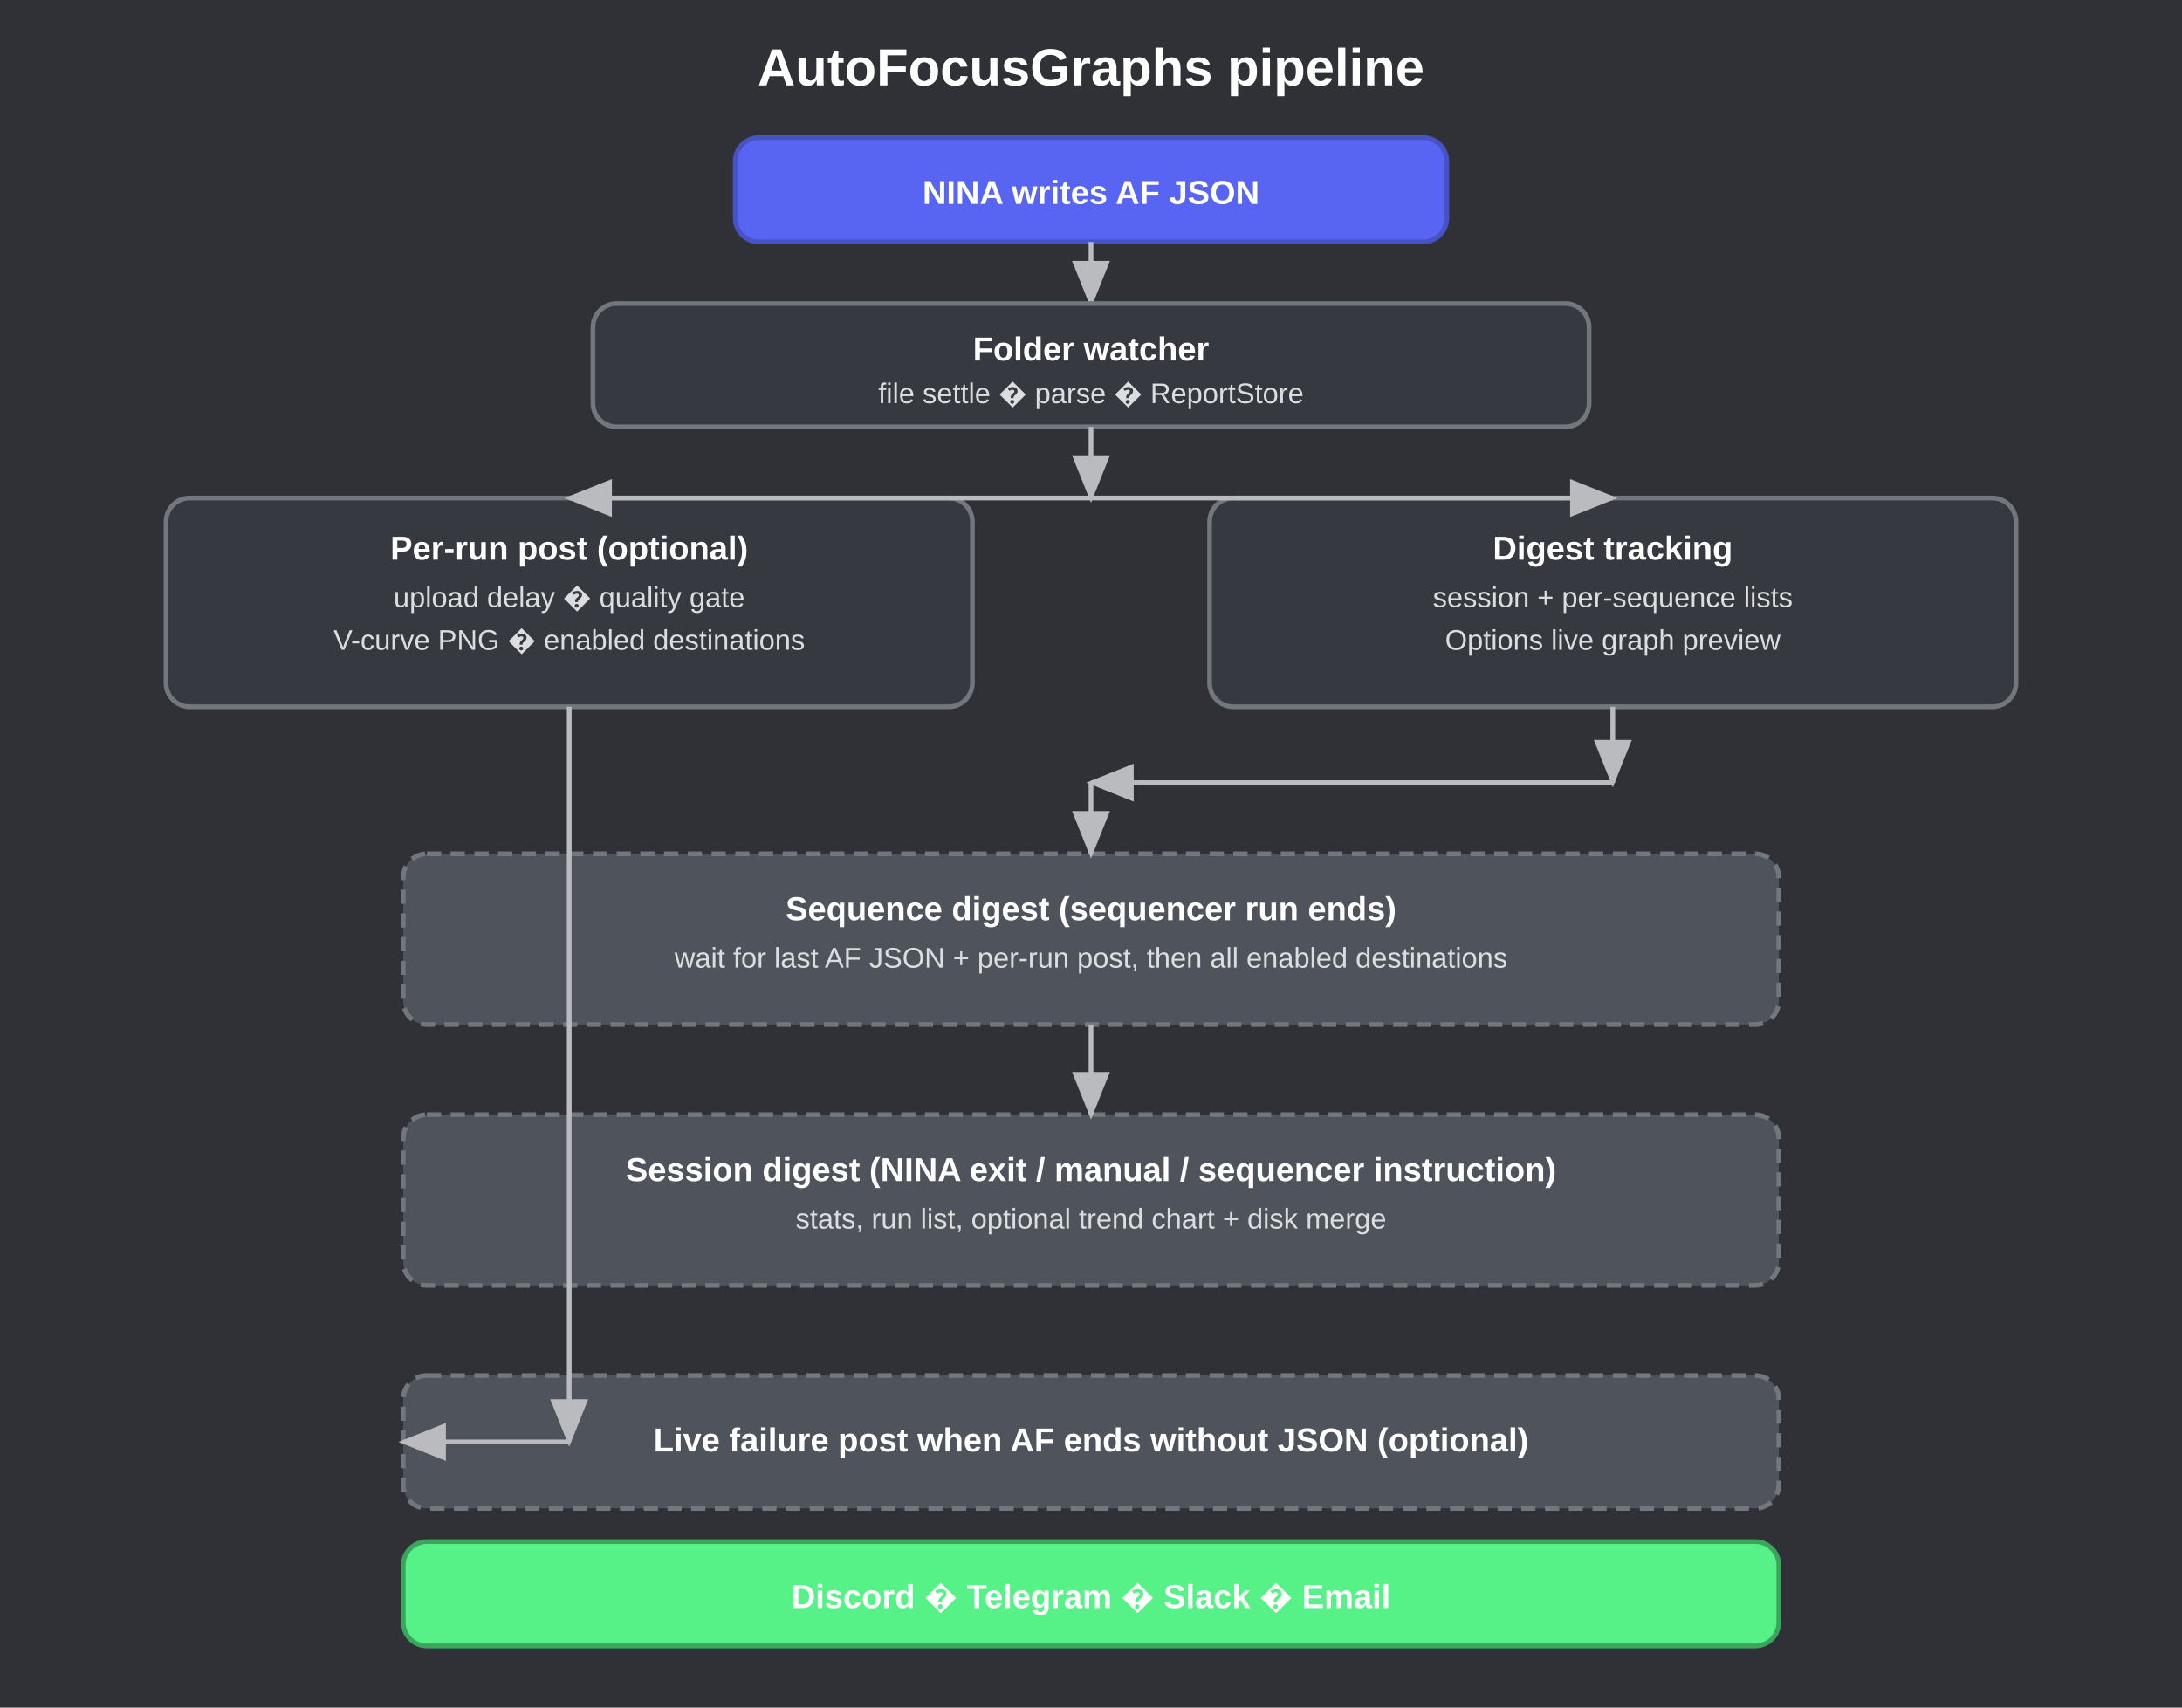
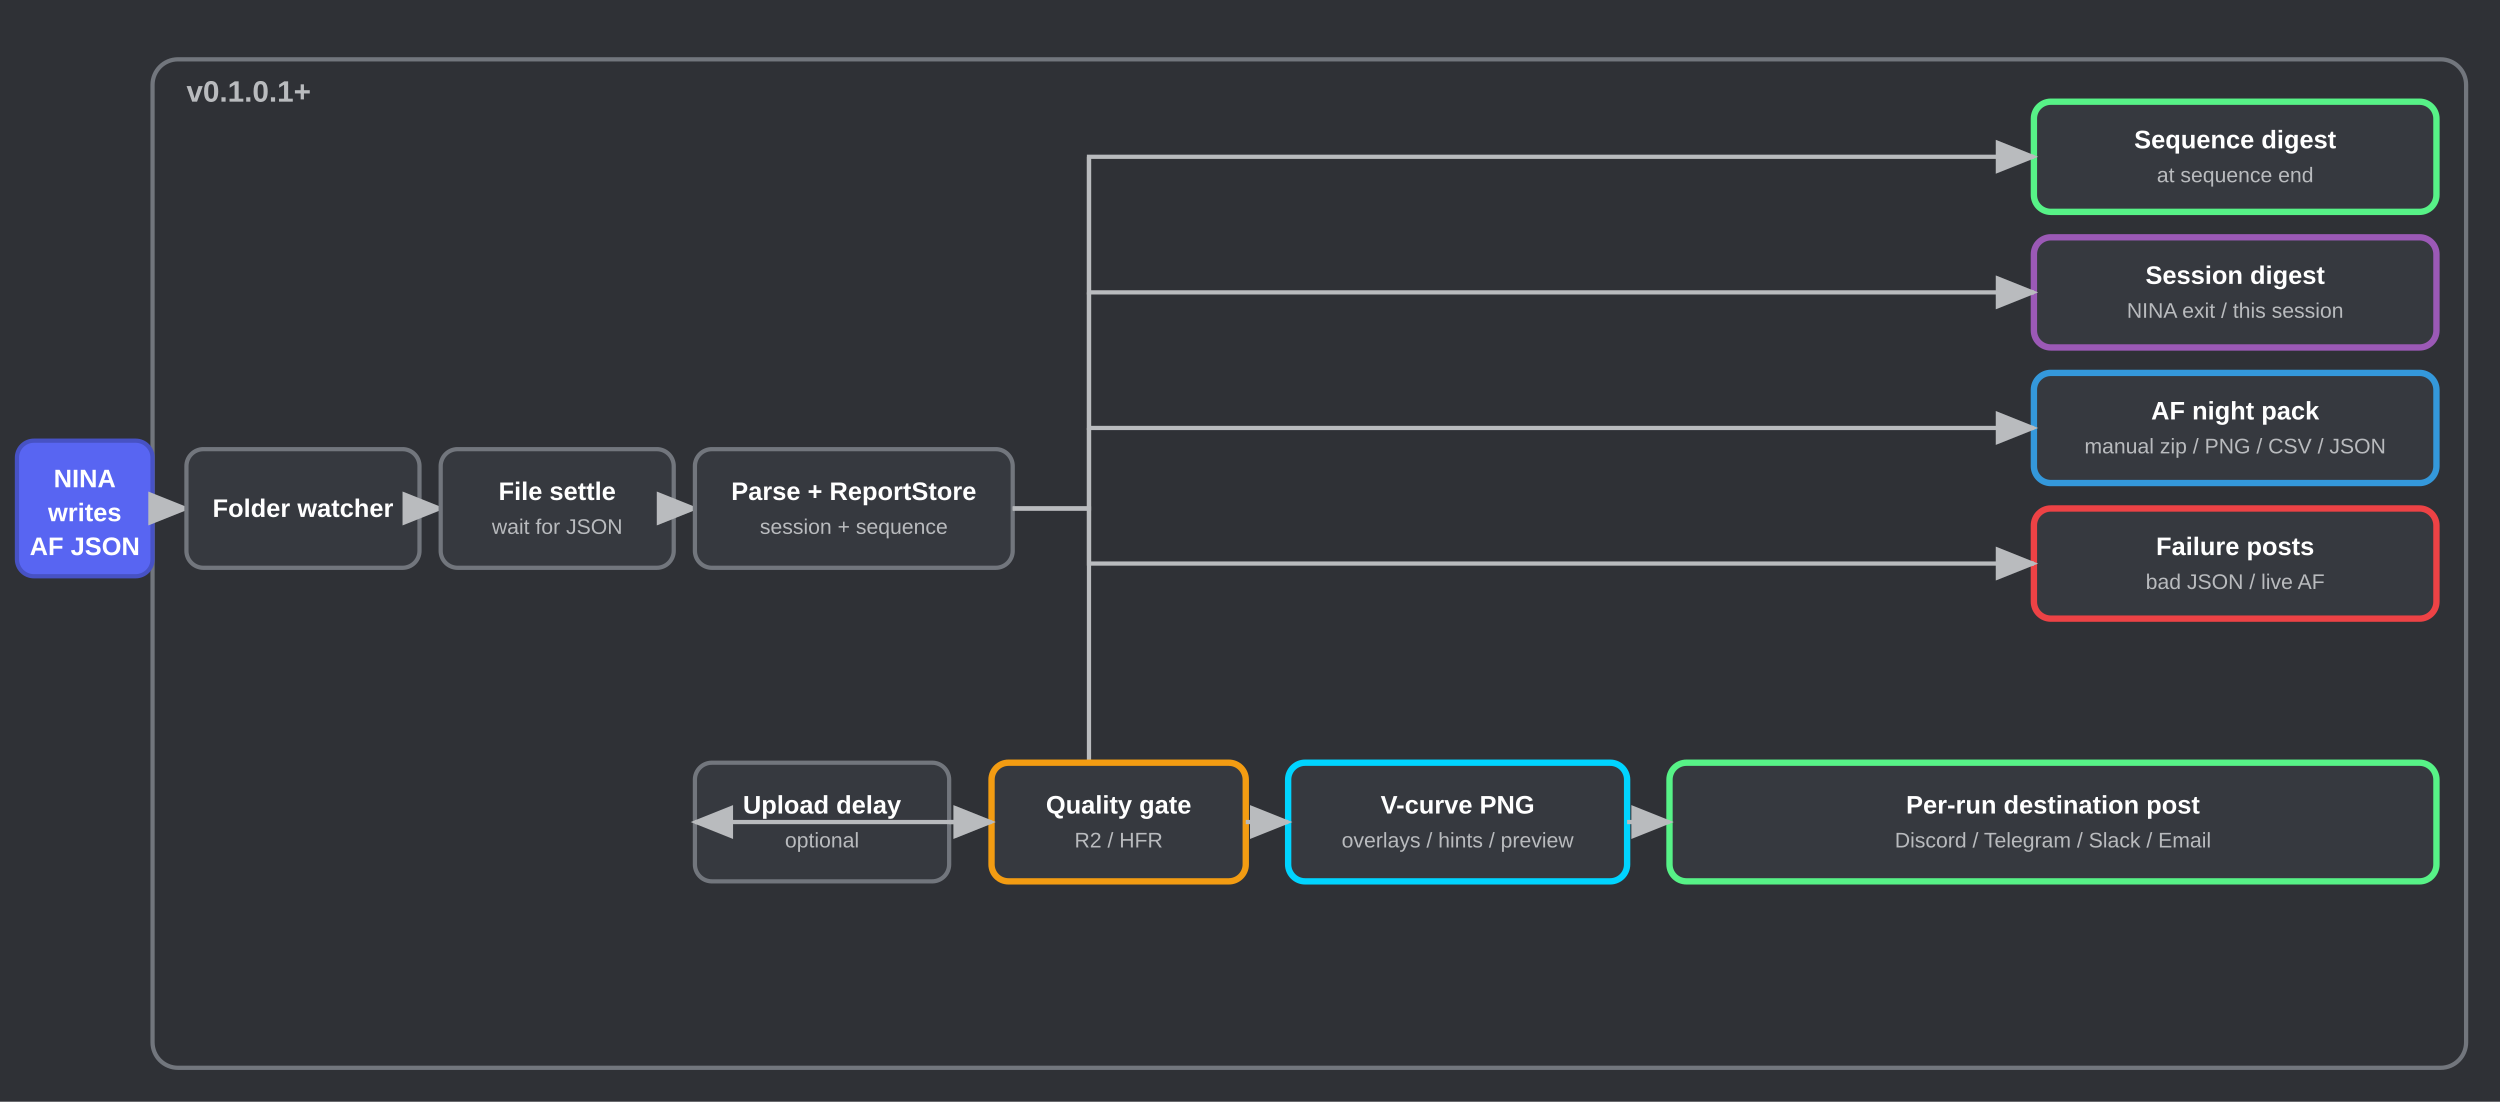
- <svg xmlns="http://www.w3.org/2000/svg" width="920" height="720" viewBox="0 0 920 720" role="img" aria-label="AutoFocusGraphs pipeline">
+ <svg xmlns="http://www.w3.org/2000/svg" width="1180" height="520" viewBox="0 0 1180 520" role="img" aria-label="AutoFocusGraphs pipeline">
  <defs>
    <marker id="arrow" markerWidth="10" markerHeight="8" refX="9" refY="4" orient="auto">
      <polygon points="0 0, 10 4, 0 8" fill="#b9bbbe" />
    </marker>
    <style>
-       .title { font: 700 22px Segoe UI, Arial, sans-serif; fill: #ffffff; }
-       .box { fill: #36393f; stroke: #72767d; stroke-width: 2; rx: 10; }
+       .title { font: 700 14px Segoe UI, Arial, sans-serif; fill: #b9bbbe; }
+       .box { fill: #36393f; stroke: #72767d; stroke-width: 2; rx: 8; }
      .nina { fill: #5865f2; stroke: #4752c4; }
-       .dest { fill: #57f287; stroke: #3ba55d; }
-       .optional { stroke-dasharray: 6 4; fill: #4f545c; }
-       .label { font: 600 14px Segoe UI, Arial, sans-serif; fill: #ffffff; }
-       .sublabel { font: 400 12px Segoe UI, Arial, sans-serif; fill: #dcddde; }
+       .label { font: 600 12px Segoe UI, Arial, sans-serif; fill: #ffffff; }
+       .sub { font: 400 10px Segoe UI, Arial, sans-serif; fill: #b9bbbe; }
      .line { stroke: #b9bbbe; stroke-width: 2; fill: none; marker-end: url(#arrow); }
+       .sequence { stroke: #57f287; stroke-width: 3; }
+       .session { stroke: #9b59b6; stroke-width: 3; }
+       .pack { stroke: #3498db; stroke-width: 3; }
+       .failure { stroke: #ed4245; stroke-width: 3; }
+       .dest { stroke: #57f287; stroke-width: 3; }
+       .graph { stroke: #00d4ff; stroke-width: 3; }
+       .quality { stroke: #f39c12; stroke-width: 3; }
    </style>
  </defs>
-   <rect width="920" height="720" fill="#2f3136" />
-   <text x="460" y="36" text-anchor="middle" class="title">AutoFocusGraphs pipeline</text>
-   <rect x="310" y="58" width="300" height="44" class="box nina" />
-   <text x="460" y="86" text-anchor="middle" class="label">NINA writes AF JSON</text>
-   <line x1="460" y1="102" x2="460" y2="128" class="line" />
-   <rect x="250" y="128" width="420" height="52" class="box" />
-   <text x="460" y="152" text-anchor="middle" class="label">Folder watcher</text>
-   <text x="460" y="170" text-anchor="middle" class="sublabel">file settle � parse � ReportStore</text>
-   <line x1="460" y1="180" x2="460" y2="210" class="line" />
-   <rect x="70" y="210" width="340" height="88" class="box" />
-   <text x="240" y="236" text-anchor="middle" class="label">Per-run post (optional)</text>
-   <text x="240" y="256" text-anchor="middle" class="sublabel">upload delay � quality gate</text>
-   <text x="240" y="274" text-anchor="middle" class="sublabel">V-curve PNG � enabled destinations</text>
-   <rect x="510" y="210" width="340" height="88" class="box" />
-   <text x="680" y="236" text-anchor="middle" class="label">Digest tracking</text>
-   <text x="680" y="256" text-anchor="middle" class="sublabel">session + per-sequence lists</text>
-   <text x="680" y="274" text-anchor="middle" class="sublabel">Options live graph preview</text>
-   <line x1="460" y1="210" x2="240" y2="210" class="line" />
-   <line x1="460" y1="210" x2="680" y2="210" class="line" />
-   <rect x="170" y="360" width="580" height="72" class="box optional" />
-   <text x="460" y="388" text-anchor="middle" class="label">Sequence digest (sequencer run ends)</text>
-   <text x="460" y="408" text-anchor="middle" class="sublabel">wait for last AF JSON + per-run post, then all enabled destinations</text>
-   <line x1="680" y1="298" x2="680" y2="330" class="line" />
-   <line x1="680" y1="330" x2="460" y2="330" class="line" />
-   <line x1="460" y1="330" x2="460" y2="360" class="line" />
-   <rect x="170" y="470" width="580" height="72" class="box optional" />
-   <text x="460" y="498" text-anchor="middle" class="label">Session digest (NINA exit / manual / sequencer instruction)</text>
-   <text x="460" y="518" text-anchor="middle" class="sublabel">stats, run list, optional trend chart + disk merge</text>
-   <line x1="460" y1="432" x2="460" y2="470" class="line" />
-   <rect x="170" y="580" width="580" height="56" class="box optional" />
-   <text x="460" y="612" text-anchor="middle" class="label">Live failure post when AF ends without JSON (optional)</text>
-   <line x1="240" y1="298" x2="240" y2="608" class="line" />
-   <line x1="240" y1="608" x2="170" y2="608" class="line" />
-   <rect x="170" y="650" width="580" height="44" class="box dest" />
-   <text x="460" y="678" text-anchor="middle" class="label">Discord � Telegram � Slack � Email</text>
+   <rect width="1180" height="520" fill="#2f3136" />
+   <rect x="72" y="28" width="1092" height="476" fill="none" stroke="#72767d" stroke-width="2" rx="12" />
+   <text x="88" y="48" class="title">v0.1.0.1+</text>
+   <rect x="8" y="208" width="64" height="64" class="box nina" />
+   <text x="40" y="230" text-anchor="middle" class="label">NINA</text>
+   <text x="40" y="246" text-anchor="middle" class="label">writes</text>
+   <text x="40" y="262" text-anchor="middle" class="label">AF JSON</text>
+   <line x1="72" y1="240" x2="88" y2="240" class="line" />
+   <rect x="88" y="212" width="110" height="56" class="box" />
+   <text x="143" y="244" text-anchor="middle" class="label">Folder watcher</text>
+   <line x1="198" y1="240" x2="208" y2="240" class="line" />
+   <rect x="208" y="212" width="110" height="56" class="box" />
+   <text x="263" y="236" text-anchor="middle" class="label">File settle</text>
+   <text x="263" y="252" text-anchor="middle" class="sub">wait for JSON</text>
+   <line x1="318" y1="240" x2="328" y2="240" class="line" />
+   <rect x="328" y="212" width="150" height="56" class="box" />
+   <text x="403" y="236" text-anchor="middle" class="label">Parse + ReportStore</text>
+   <text x="403" y="252" text-anchor="middle" class="sub">session + sequence</text>
+   <rect x="960" y="48" width="190" height="52" class="box sequence" />
+   <text x="1055" y="70" text-anchor="middle" class="label">Sequence digest</text>
+   <text x="1055" y="86" text-anchor="middle" class="sub">at sequence end</text>
+   <rect x="960" y="112" width="190" height="52" class="box session" />
+   <text x="1055" y="134" text-anchor="middle" class="label">Session digest</text>
+   <text x="1055" y="150" text-anchor="middle" class="sub">NINA exit / this session</text>
+   <rect x="960" y="176" width="190" height="52" class="box pack" />
+   <text x="1055" y="198" text-anchor="middle" class="label">AF night pack</text>
+   <text x="1055" y="214" text-anchor="middle" class="sub">manual zip / PNG / CSV / JSON</text>
+   <rect x="960" y="240" width="190" height="52" class="box failure" />
+   <text x="1055" y="262" text-anchor="middle" class="label">Failure posts</text>
+   <text x="1055" y="278" text-anchor="middle" class="sub">bad JSON / live AF</text>
+   <path d="M478 240 H514 V74 H960" class="line" />
+   <path d="M514 74 V138 H960" class="line" />
+   <path d="M514 138 V202 H960" class="line" />
+   <path d="M514 202 V266 H960" class="line" />
+   <rect x="328" y="360" width="120" height="56" class="box" />
+   <text x="388" y="384" text-anchor="middle" class="label">Upload delay</text>
+   <text x="388" y="400" text-anchor="middle" class="sub">optional</text>
+   <path d="M478 240 H514 V388 H328" class="line" />
+   <rect x="468" y="360" width="120" height="56" class="box quality" />
+   <text x="528" y="384" text-anchor="middle" class="label">Quality gate</text>
+   <text x="528" y="400" text-anchor="middle" class="sub">R2 / HFR</text>
+   <line x1="448" y1="388" x2="468" y2="388" class="line" />
+   <rect x="608" y="360" width="160" height="56" class="box graph" />
+   <text x="688" y="384" text-anchor="middle" class="label">V-curve PNG</text>
+   <text x="688" y="400" text-anchor="middle" class="sub">overlays / hints / preview</text>
+   <line x1="588" y1="388" x2="608" y2="388" class="line" />
+   <rect x="788" y="360" width="362" height="56" class="box dest" />
+   <text x="969" y="384" text-anchor="middle" class="label">Per-run destination post</text>
+   <text x="969" y="400" text-anchor="middle" class="sub">Discord / Telegram / Slack / Email</text>
+   <line x1="768" y1="388" x2="788" y2="388" class="line" />
</svg>
